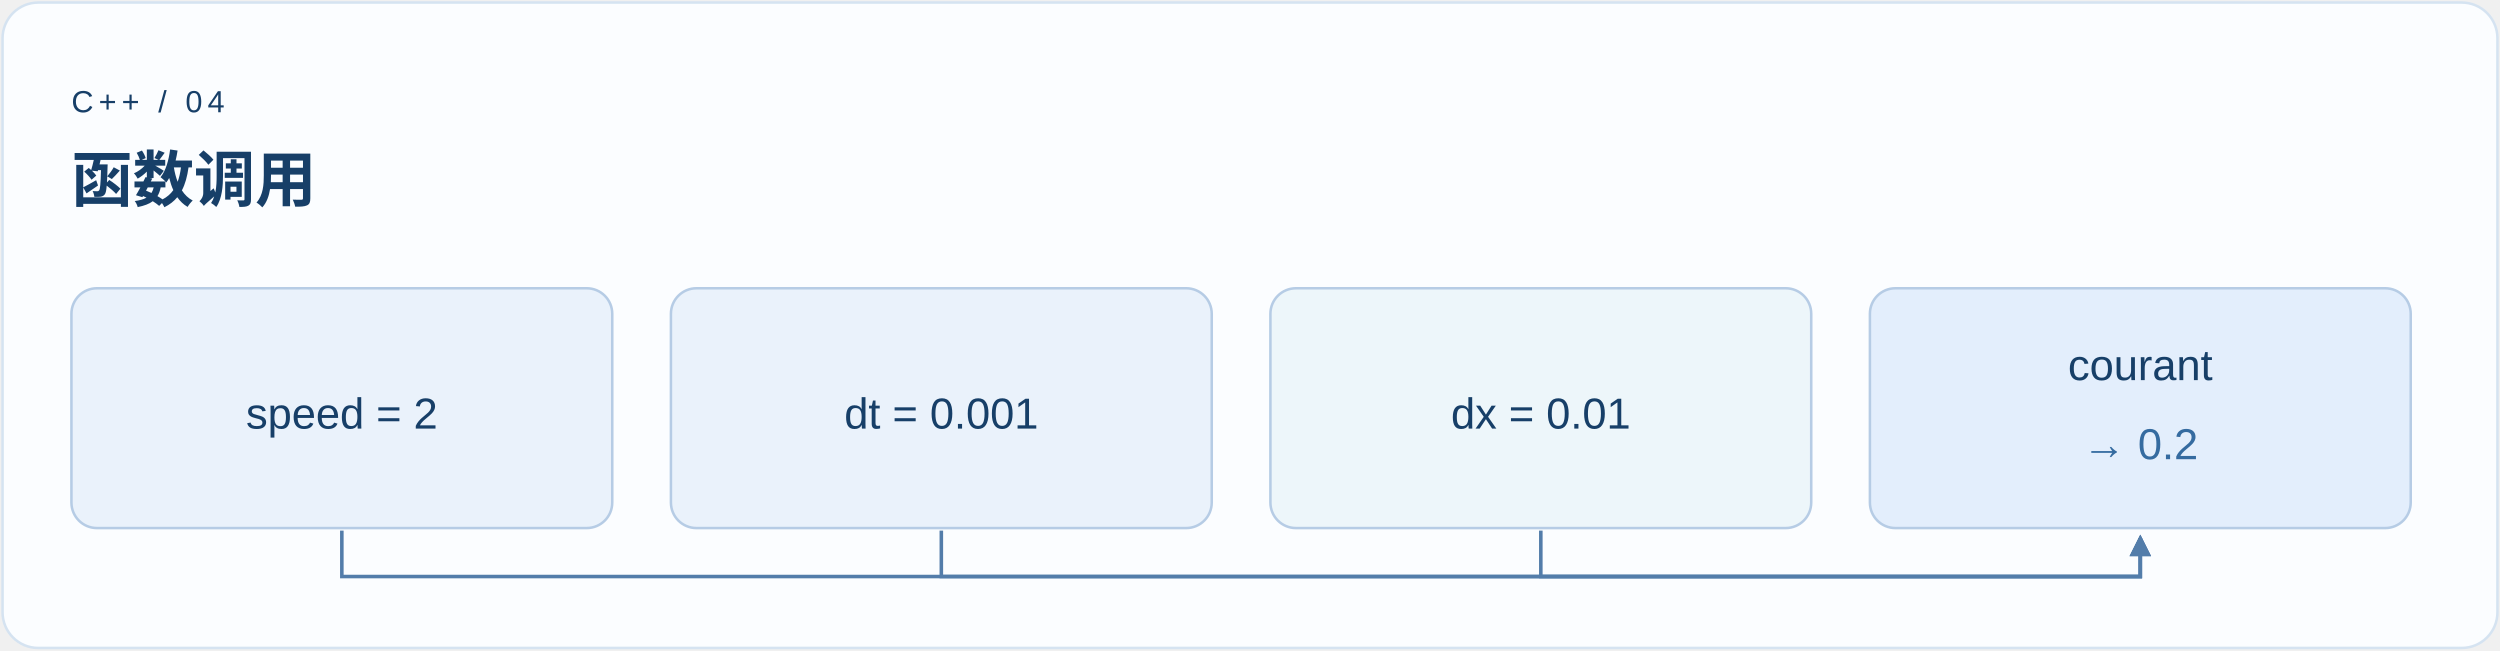
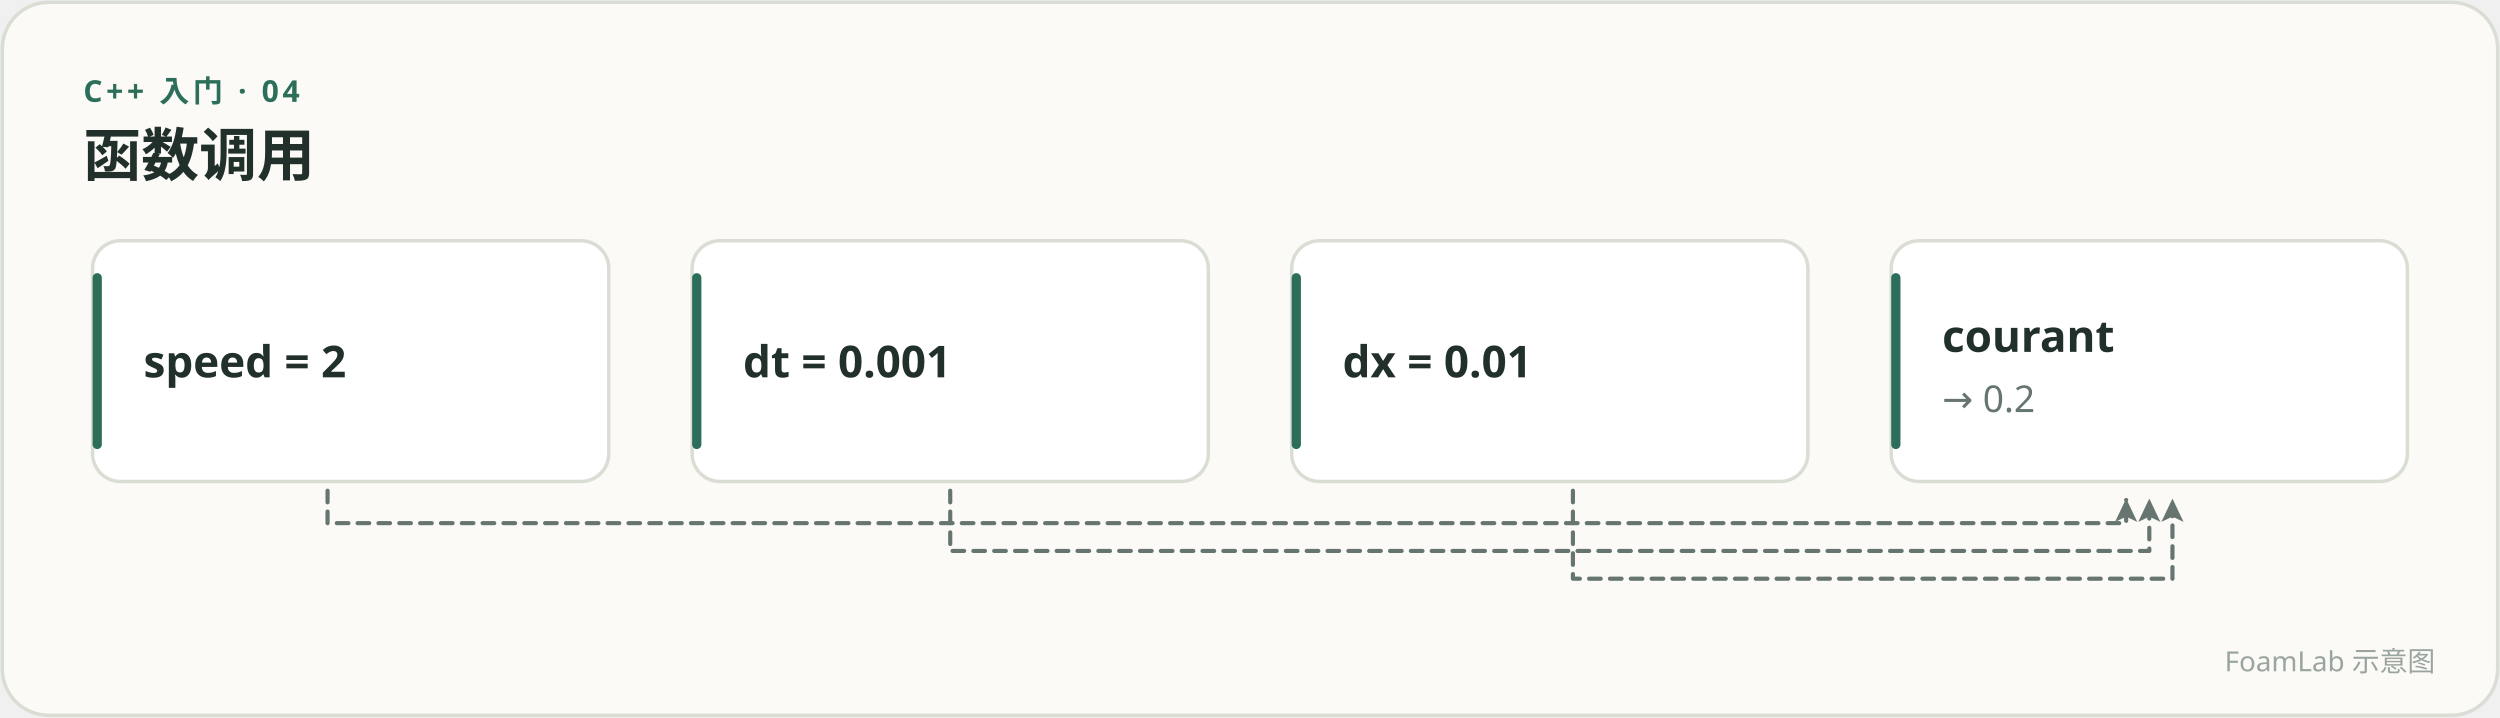
- <svg xmlns="http://www.w3.org/2000/svg" viewBox="0 0 980 255" role="img" aria-labelledby="title">
+ <svg xmlns="http://www.w3.org/2000/svg" width="1080" height="310" viewBox="0 0 1080 310" role="img" aria-label="函数调用">
  <defs>
-     <marker id="arrow" markerWidth="6" markerHeight="6" refX="5" refY="3" orient="auto">
-       <path d="M0,0 L6,3 L0,6" fill="#537daa" />
+     <marker id="a-ink" viewBox="0 0 10 10" refX="8.5" refY="5" markerWidth="7" markerHeight="7" orient="auto-start-reverse">
+       <path d="M1 1.2 9 5 1 8.8 2.8 5z" fill="#22302c" />
    </marker>
+     <marker id="a-green" viewBox="0 0 10 10" refX="8.5" refY="5" markerWidth="7" markerHeight="7" orient="auto-start-reverse">
+       <path d="M1 1.2 9 5 1 8.8 2.8 5z" fill="#2c6e5a" />
+     </marker>
+     <marker id="a-teal" viewBox="0 0 10 10" refX="8.5" refY="5" markerWidth="7" markerHeight="7" orient="auto-start-reverse">
+       <path d="M1 1.2 9 5 1 8.8 2.8 5z" fill="#2f8a86" />
+     </marker>
+     <marker id="a-muted" viewBox="0 0 10 10" refX="8.5" refY="5" markerWidth="7" markerHeight="7" orient="auto-start-reverse">
+       <path d="M1 1.2 9 5 1 8.8 2.8 5z" fill="#66756f" />
+     </marker>
+     <marker id="a-amber" viewBox="0 0 10 10" refX="8.5" refY="5" markerWidth="7" markerHeight="7" orient="auto-start-reverse">
+       <path d="M1 1.2 9 5 1 8.8 2.8 5z" fill="#c98a2b" />
+     </marker>
+     <marker id="a-red" viewBox="0 0 10 10" refX="8.5" refY="5" markerWidth="7" markerHeight="7" orient="auto-start-reverse">
+       <path d="M1 1.2 9 5 1 8.8 2.8 5z" fill="#c8553d" />
+     </marker>
+     <marker id="a-blue" viewBox="0 0 10 10" refX="8.5" refY="5" markerWidth="7" markerHeight="7" orient="auto-start-reverse">
+       <path d="M1 1.2 9 5 1 8.8 2.8 5z" fill="#3b78b5" />
+     </marker>
+     <pattern id="hatch" width="8" height="8" patternUnits="userSpaceOnUse" patternTransform="rotate(45)">
+       <path d="M0 0v8" stroke="#66756f" stroke-width="1.6" />
+     </pattern>
  </defs>
-   <style>text{font-family:'Noto Sans SC','Microsoft YaHei',Arial,sans-serif;fill:#173f68}.label{font-size:17px}.value{font-size:17px;fill:#356ba0}</style>
-   <rect x="1" y="1" width="978" height="253" rx="14" fill="#fbfdff" stroke="#d5e3f1" />
-   <text x="28" y="44" font-size="12" letter-spacing="2" fill="#6584a5">C++ / 04</text>
-   <text x="28" y="79" font-size="24" font-weight="600">函数调用</text>
-   <rect x="28" y="113" width="212" height="94" rx="10" fill="#eaf2fb" stroke="#b6cce5" />
-   <text x="134" y="168" text-anchor="middle" class="label">speed = 2</text>
-   <rect x="263" y="113" width="212" height="94" rx="10" fill="#eaf2fb" stroke="#b6cce5" />
-   <text x="369" y="168" text-anchor="middle" class="label">dt = 0.001</text>
-   <rect x="498" y="113" width="212" height="94" rx="10" fill="#edf6fa" stroke="#b6cce5" />
-   <text x="604" y="168" text-anchor="middle" class="label">dx = 0.01</text>
-   <rect x="733" y="113" width="212" height="94" rx="10" fill="#e3eefc" stroke="#b6cce5" />
-   <text x="839" y="149" text-anchor="middle" class="label">courant</text>
-   <text x="839" y="180" text-anchor="middle" class="value">→ 0.2</text>
-   <path d="M 134 208 V226 H839 V211" fill="none" stroke="#537daa" stroke-width="1.4" marker-end="url(#arrow)" />
-   <path d="M 369 208 V226 H839 V211" fill="none" stroke="#537daa" stroke-width="1.4" marker-end="url(#arrow)" />
-   <path d="M 604 208 V226 H839 V211" fill="none" stroke="#537daa" stroke-width="1.4" marker-end="url(#arrow)" />
+   <style>text{font-family:'Noto Sans SC','PingFang SC','Microsoft YaHei','Source Han Sans SC',sans-serif;fill:#22302c}.t{font-size:19px}.tb{font-size:19px;font-weight:700}.s{font-size:16px;fill:#66756f}
+ .h{font-size:25px;font-weight:700}.k{font-size:13px;fill:#2c6e5a;font-weight:700;letter-spacing:.12em}.m{font-family:'Cascadia Code','JetBrains Mono',Consolas,'DejaVu Sans Mono',monospace;font-size:16px}.mb{font-family:'Cascadia Code','JetBrains Mono',Consolas,'DejaVu Sans Mono',monospace;font-size:17px;font-weight:700}
+ .tag{font-size:12px;fill:#9aa59f}.c{text-anchor:middle}.e{text-anchor:end}.w{fill:#fff}</style>
+   <rect x="1" y="1" width="1078" height="308" rx="20" fill="#fbfaf6" stroke="#d9ddd3" stroke-width="1.5" />
+   <text x="36.0" y="44.0" class="k">C++ 入门 · 04</text>
+   <text x="36.0" y="76.0" class="h">函数调用</text>
+   <rect x="40.0" y="104.0" width="223.0" height="104.0" rx="12" fill="#ffffff" stroke="#d9ddd3" stroke-width="1.5" />
+   <rect x="40.0" y="118.0" width="4" height="76.0" rx="2" fill="#2c6e5a" />
+   <text x="62.0" y="163.0" class="tb">speed = 2</text>
+   <rect x="299.0" y="104.0" width="223.0" height="104.0" rx="12" fill="#ffffff" stroke="#d9ddd3" stroke-width="1.5" />
+   <rect x="299.0" y="118.0" width="4" height="76.0" rx="2" fill="#2c6e5a" />
+   <text x="321.0" y="163.0" class="tb">dt = 0.001</text>
+   <rect x="558.0" y="104.0" width="223.0" height="104.0" rx="12" fill="#ffffff" stroke="#d9ddd3" stroke-width="1.5" />
+   <rect x="558.0" y="118.0" width="4" height="76.0" rx="2" fill="#2c6e5a" />
+   <text x="580.0" y="163.0" class="tb">dx = 0.01</text>
+   <rect x="817.0" y="104.0" width="223.0" height="104.0" rx="12" fill="#ffffff" stroke="#d9ddd3" stroke-width="1.5" />
+   <rect x="817.0" y="118.0" width="4" height="76.0" rx="2" fill="#2c6e5a" />
+   <text x="839.0" y="152.0" class="tb">courant</text>
+   <text x="839.0" y="178.0" class="s">→ 0.2</text>
+   <path d="M141.5 212 V226 H918.5 V216" fill="none" stroke="#66756f" stroke-width="1.8" stroke-linecap="round" stroke-linejoin="round" stroke-dasharray="5 4" marker-end="url(#a-muted)" />
+   <path d="M410.5 212 V238 H928.5 V216" fill="none" stroke="#66756f" stroke-width="1.8" stroke-linecap="round" stroke-linejoin="round" stroke-dasharray="5 4" marker-end="url(#a-muted)" />
+   <path d="M679.5 212 V250 H938.5 V216" fill="none" stroke="#66756f" stroke-width="1.8" stroke-linecap="round" stroke-linejoin="round" stroke-dasharray="5 4" marker-end="url(#a-muted)" />
+   <text x="1052.0" y="290.0" class="tag" text-anchor="end">FoamLab 示意图</text>
</svg>
